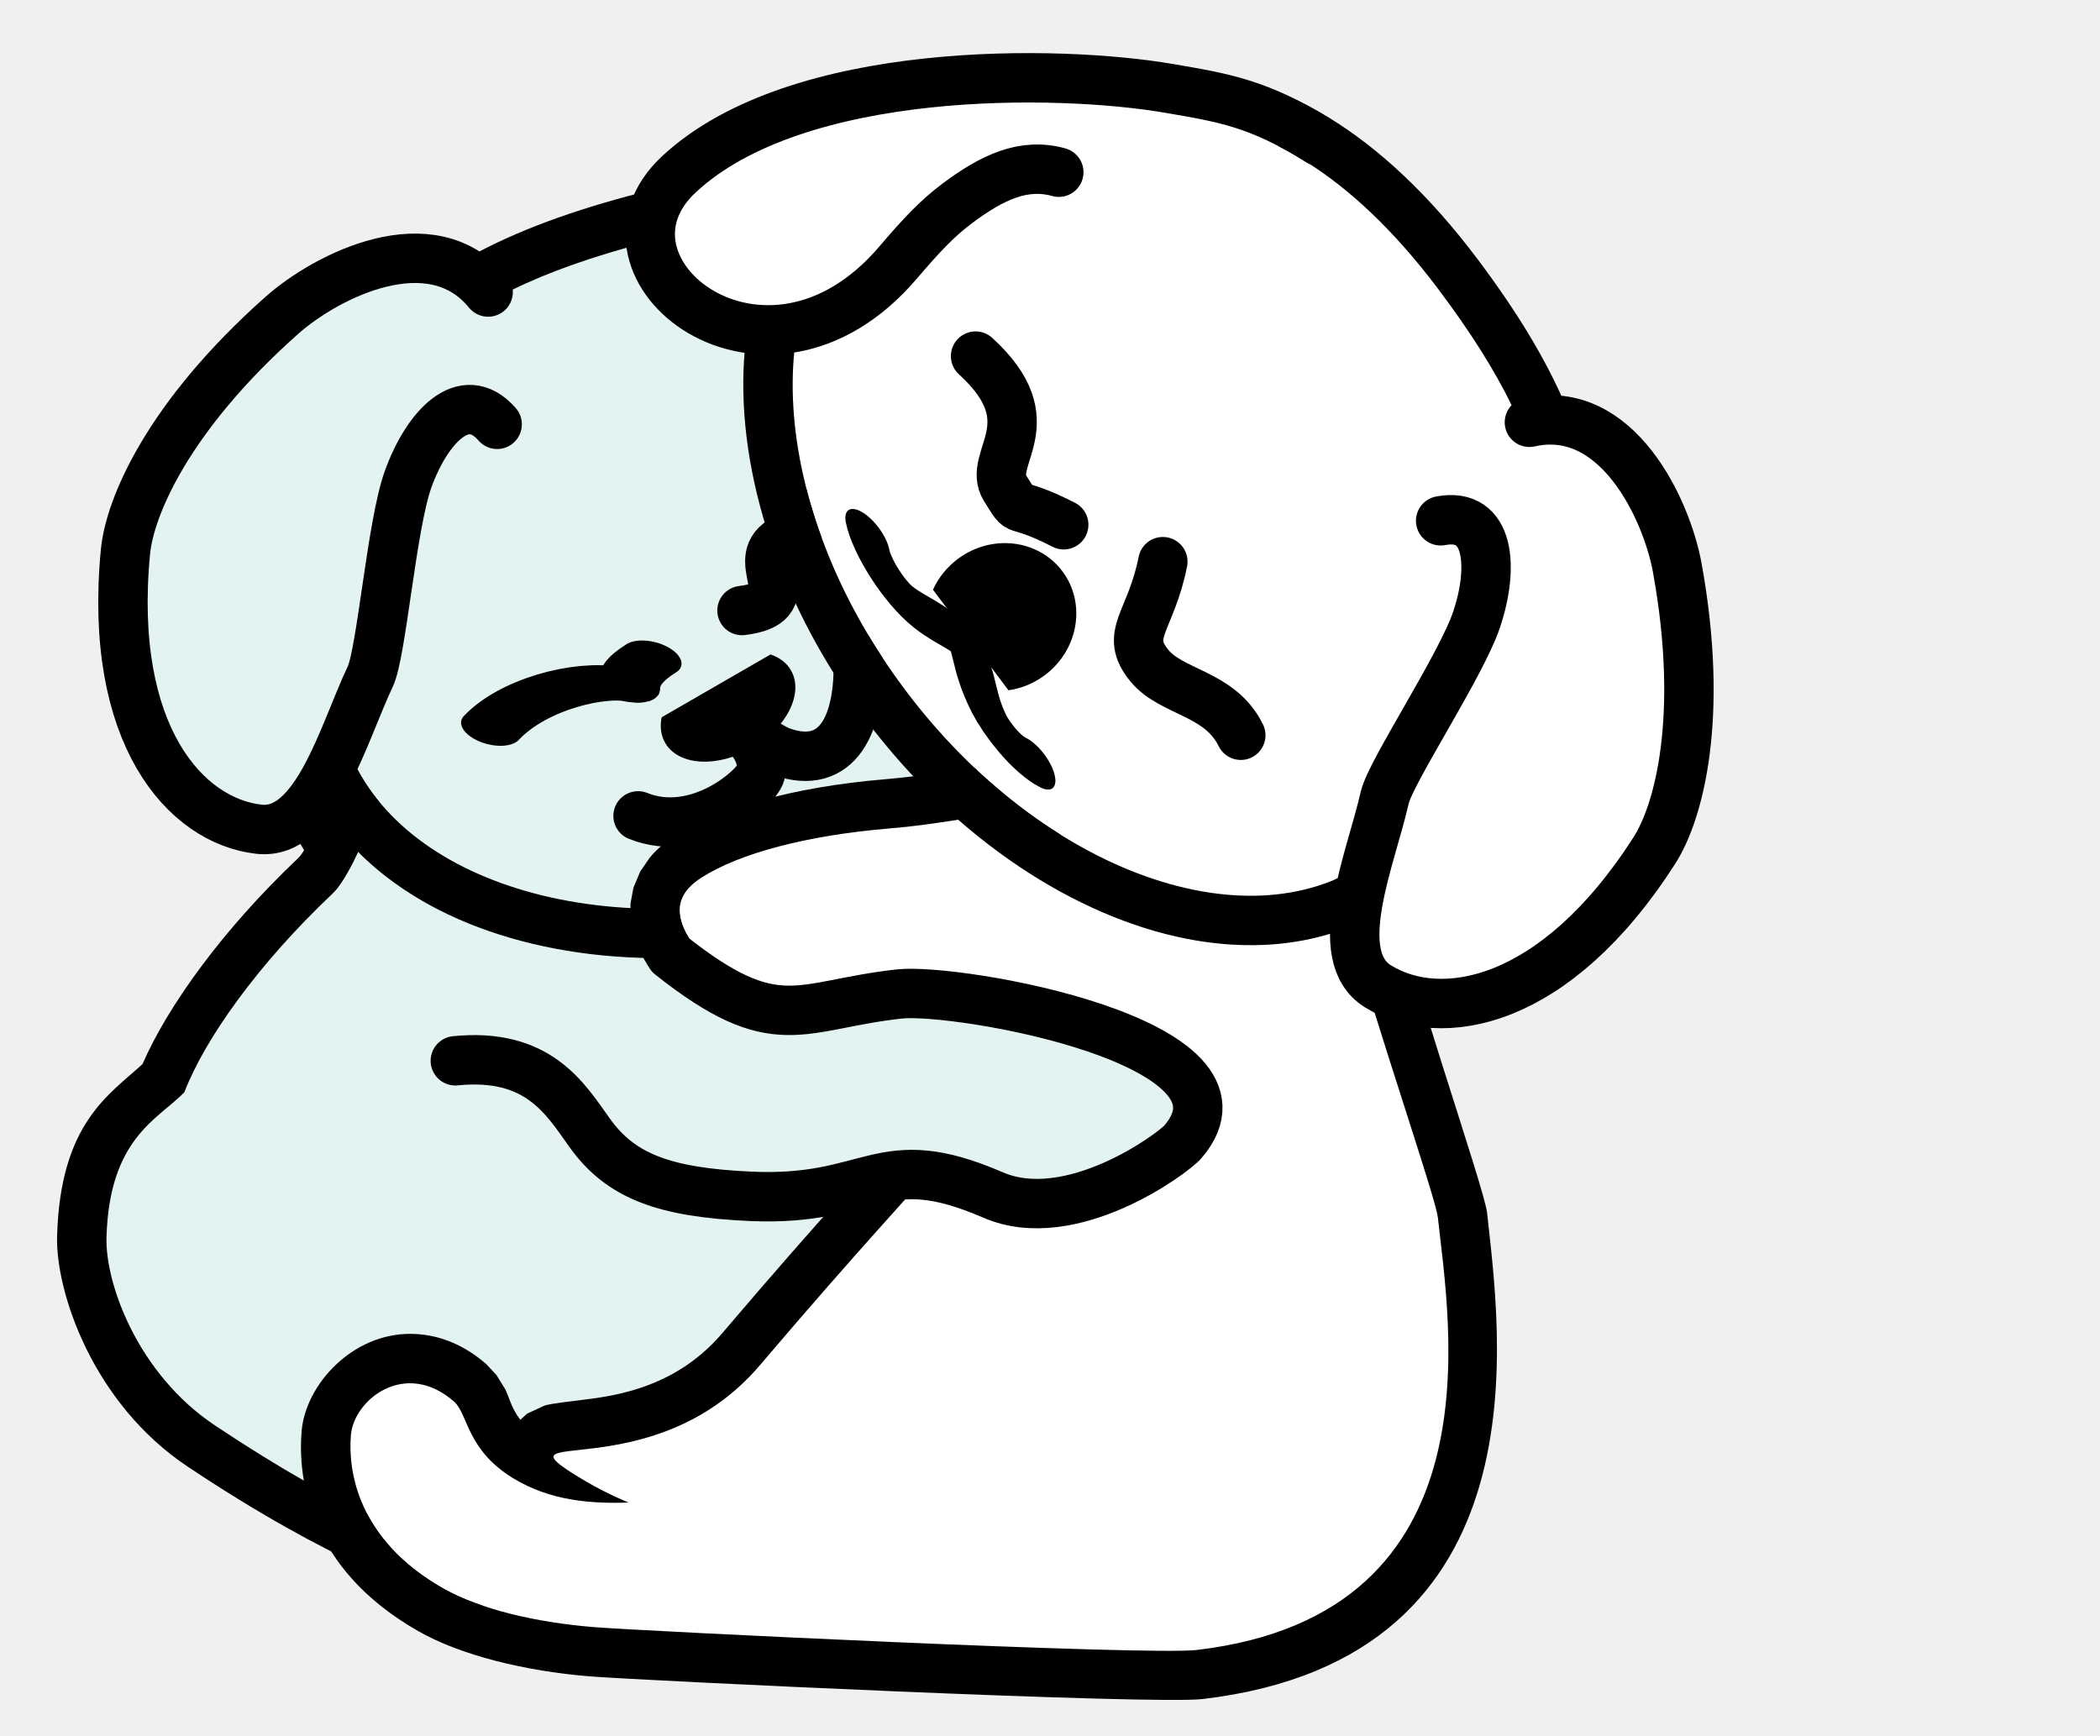
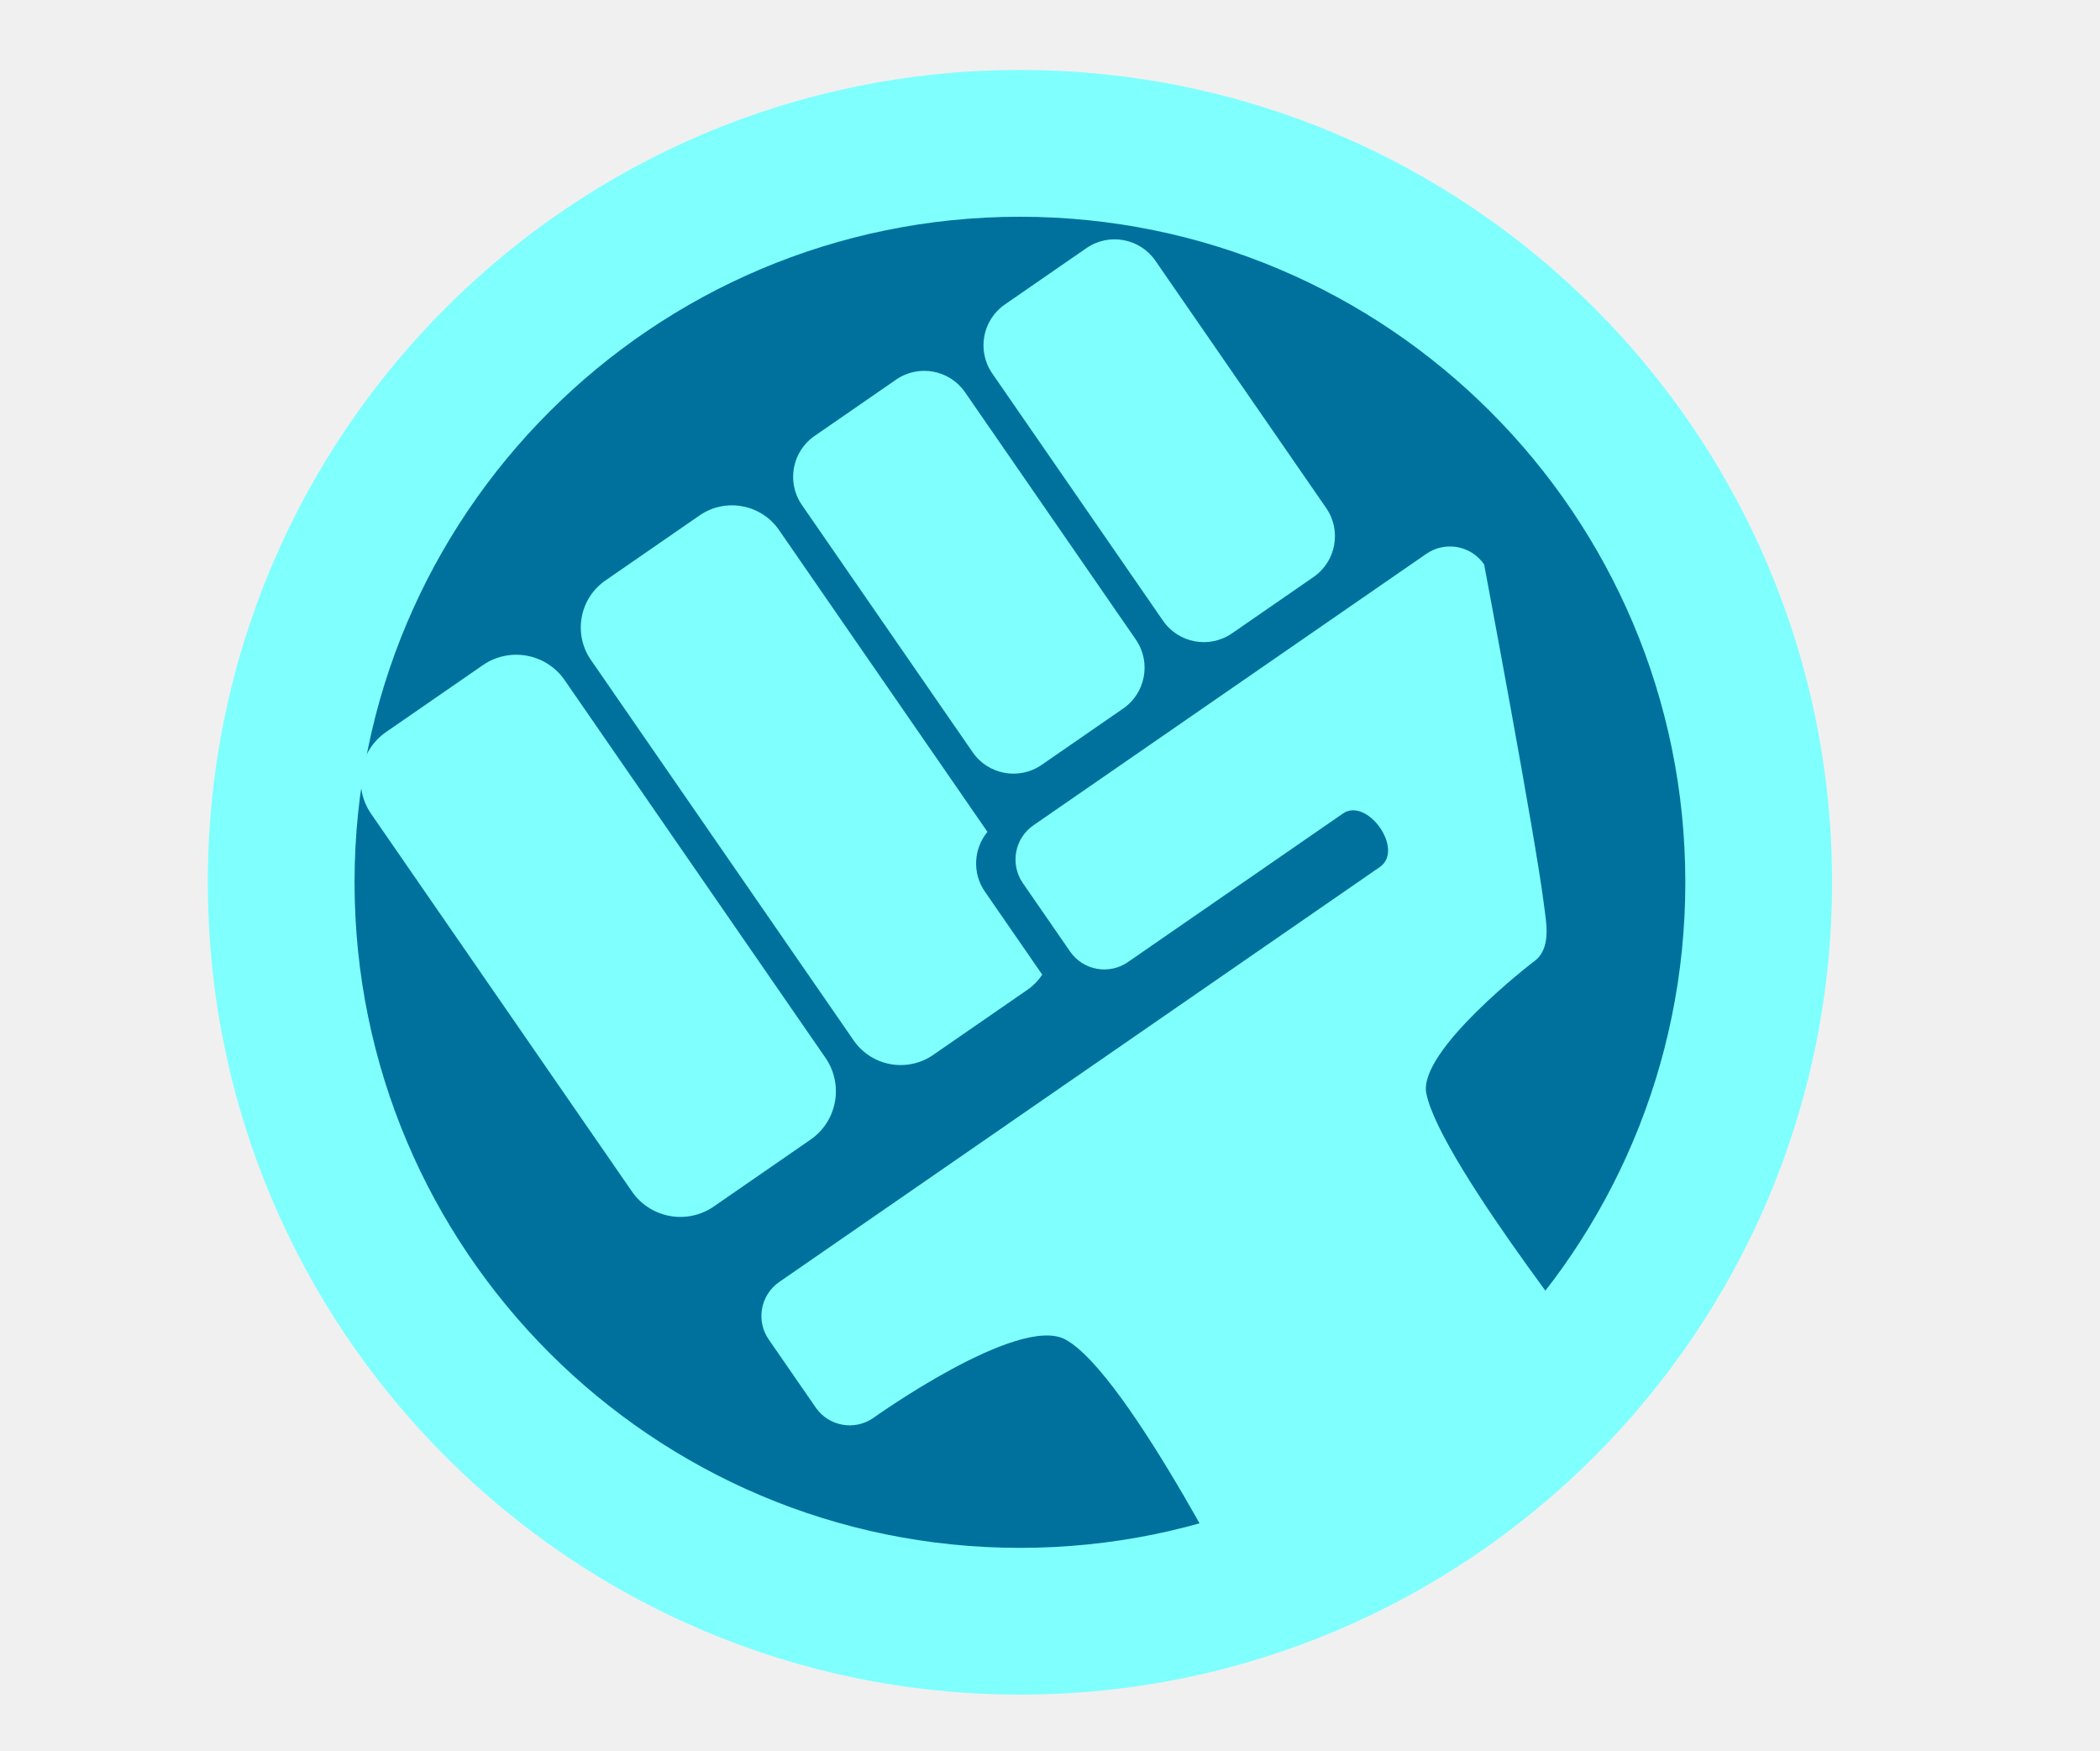
- <svg xmlns="http://www.w3.org/2000/svg" width="100%" height="100%" viewBox="0 0 340 281" version="1.1" xml:space="preserve" style="fill-rule:evenodd;clip-rule:evenodd;stroke-linecap:round;stroke-linejoin:round;stroke-miterlimit:1.5;">
-   <g transform="matrix(1,0,0,1,0,13.0949)">
-     <g transform="matrix(0.440488,-0.440488,-0.849511,-0.849511,198.268,352.065)">
-       <path d="M173.159,188.857C179.438,181.214 184.797,179.996 188.302,178.852C203.996,173.728 228.79,179.15 242.754,177.994C256.673,176.842 268.146,164.405 239.618,154.874C226.359,150.444 208.268,147.898 196.435,148.649C171.489,150.23 155.176,155.356 135.076,163.64C116.482,171.303 105.897,177.078 96.773,185.323C86.487,194.619 86.652,209.757 86.779,211.473C88.699,237.456 110.093,232.435 131.398,232.435C152.703,232.435 171.8,226.942 170,199.868C169.849,197.595 168.805,194.157 173.159,188.857Z" style="fill:rgb(196,196,196);" />
-       <path d="M173.159,188.857C179.438,181.214 184.797,179.996 188.302,178.852C203.996,173.728 228.79,179.15 242.754,177.994C256.673,176.842 268.146,164.405 239.618,154.874C226.359,150.444 208.268,147.898 196.435,148.649C171.489,150.23 155.176,155.356 135.076,163.64C116.482,171.303 105.897,177.078 96.773,185.323C86.487,194.619 86.652,209.757 86.779,211.473C88.699,237.456 110.093,232.435 131.398,232.435C152.703,232.435 171.8,226.942 170,199.868C169.849,197.595 168.805,194.157 173.159,188.857ZM161.344,186.247C155.861,192.921 156.975,197.235 157.165,200.097C158.035,213.178 154.607,220.233 146.612,223.6C142.324,225.406 136.92,225.776 131.398,225.776C126.146,225.776 120.888,226.066 115.903,226.149C112.186,226.211 108.576,226.481 105.934,225.205C101.671,223.145 100.182,218.927 99.612,211.218C99.503,209.738 99.042,196.653 107.912,188.637C116.26,181.094 126.056,175.864 143.066,168.853C161.102,161.42 175.609,156.678 197.994,155.258C207.524,154.654 221.984,156.904 232.663,160.472C242.392,163.722 245.946,166.984 243.916,169.682C243.282,170.525 242.212,171.296 240.729,171.419C233.049,172.054 221.826,170.336 210.944,170.021C200.266,169.712 189.93,170.452 181.46,173.217C176.86,174.718 169.585,176.217 161.344,186.247Z" />
+ <svg xmlns="http://www.w3.org/2000/svg" width="100%" height="100%" viewBox="0 0 120 100" version="1.1" xml:space="preserve" style="fill-rule:evenodd;clip-rule:evenodd;stroke-linejoin:round;stroke-miterlimit:2;">
+   <g transform="matrix(1,0,0,1,-106.269,-45.9579)">
+     <g transform="matrix(1.01642,0,0,1.01642,30.6807,-8.95683)">
+       <circle cx="131.708" cy="103.618" r="45.657" style="fill:rgb(127,255,254);" />
    </g>
-     <g transform="matrix(-0.111329,0.677503,0.677503,0.111329,-10.049,-48.4288)">
-       <path d="M135.787,234.084C128.668,237.396 120.796,239.236 112.521,239.236C109.506,239.236 106.583,238.495 103.655,238.522C77.318,238.761 136.97,273.36 129.734,258.67C127.574,254.284 224.704,295.459 123.003,238.234C202.655,266.109 123.031,229.557 129.657,223.663C131.684,200.329 109.754,231.886 129.657,223.663L132.325,202.552L142.136,178.235L136.643,191.85L148.613,130.837C150.754,132.648 152.769,134.616 154.644,136.725C166.876,139.678 181.153,142.262 196.628,143.447C209.813,144.458 237.2,139.255 243.801,134.236C262.954,119.674 282.41,110.164 295.563,107.458C302.937,102.295 309.097,91.727 332.359,94.893C342.98,96.338 362.827,107.246 371.928,127.322C387.287,161.206 391.873,183.305 392.148,193.347C392.783,216.521 347.166,281.834 339.624,285.576C332.1,289.309 256.59,378.077 307.119,280.235C309.18,276.244 286.892,294.695 282.202,310.796C279.071,321.55 274.936,329.178 265.14,324.366C255.662,319.711 243.888,307.857 238.294,289.163C235.162,278.697 234.905,262.313 236.868,245.334C223.688,244.142 209.195,242.367 198.234,240.013C195.303,239.384 192.541,238.782 189.927,238.203C188.654,246.294 207.615,252.06 215.945,265.253C220.888,273.082 224.97,274.311 231.922,289.572C236.565,299.765 238.409,308.243 227.847,310.988C217.627,313.645 200.969,312.344 184.533,301.828C167.938,291.21 145.875,259.911 135.787,234.084Z" style="fill:rgb(226,243,241);" />
-       <path d="M125.423,188.519L121.52,198.193C121.145,199.122 120.891,200.097 120.765,201.091L120.234,205.294L117.662,206.74L113.386,211.347L111.251,215.129L109.815,219.845L109.805,225.045L110.647,227.503C108.251,227.312 105.902,226.849 103.549,226.87C99.165,226.91 96.063,227.71 93.963,228.634L89.608,231.491L87.023,234.785L85.673,238.154L85.246,241.511L85.641,244.958L87.078,248.807C89.94,254.369 100.531,263.026 110.714,268.328C117.679,271.954 124.408,273.932 128.103,273.954L132.23,273.439L135.73,271.937C138.056,272.655 140.654,273.469 142.93,274.212L144.42,274.697C155.265,290.847 167.817,304.965 178.253,311.642C198.148,324.372 218.407,325.481 230.778,322.266C233.659,321.517 236.009,320.476 237.934,319.283L239.952,317.742C246.36,326.025 253.664,331.711 260.003,334.825C262.675,336.137 265.135,336.882 267.373,337.234L271.435,337.472L275.549,336.85L279.131,335.494L282.217,333.572L282.411,333.374L285.158,335.835L289.991,337.526L293.101,337.662L296.729,337.028C298.549,336.509 300.729,335.561 303.12,334.117C315.017,326.931 337.746,302.283 345.32,295.817C345.425,295.727 345.572,295.608 345.67,295.529C347.316,294.519 349.732,292.59 352.463,289.583C357.041,284.543 363.964,275.453 371.219,264.676C382.006,248.654 393.534,228.885 399.38,213.488C402.428,205.46 403.941,198.346 403.795,193.028C403.502,182.317 398.923,158.651 382.54,122.512C371.436,98.016 346.889,85.111 333.931,83.347C307.41,79.738 298.93,90.145 290.588,96.646C276.366,100.215 256.358,110.051 236.748,124.961C234.872,126.388 230.489,127.417 225.477,128.595C216.087,130.801 204.54,132.368 197.518,131.83C184.113,130.803 171.649,128.675 160.727,126.185C159.258,124.702 157.727,123.285 156.139,121.941C152.985,119.273 148.654,118.474 144.756,119.842C140.857,121.21 137.975,124.539 137.179,128.593L125.423,188.519ZM224.23,256.741C223.964,256.38 223.693,256.025 223.416,255.673L224.281,255.771L224.23,256.741ZM118.699,262.192L119.282,263.818C119.001,263.249 118.815,262.707 118.699,262.192ZM129.657,223.663C109.754,231.886 131.684,200.329 129.657,223.663ZM136.643,191.85L148.613,130.837C150.754,132.648 152.769,134.616 154.644,136.725C166.876,139.678 181.153,142.262 196.628,143.447C209.813,144.458 237.2,139.255 243.801,134.236C262.954,119.674 282.41,110.164 295.563,107.458C302.937,102.295 309.097,91.727 332.359,94.893C342.98,96.338 362.827,107.246 371.928,127.322C387.287,161.206 391.873,183.305 392.148,193.347C392.783,216.521 347.166,281.834 339.624,285.576C332.1,289.309 256.59,378.077 307.119,280.235C309.18,276.244 286.892,294.695 282.202,310.796C279.071,321.55 274.936,329.178 265.14,324.366C255.662,319.711 243.888,307.857 238.294,289.163C235.162,278.697 234.905,262.313 236.868,245.334C223.688,244.142 209.195,242.367 198.234,240.013C195.303,239.384 192.541,238.782 189.927,238.203C188.654,246.294 207.615,252.06 215.945,265.253C220.888,273.082 224.97,274.311 231.922,289.572C236.565,299.765 238.409,308.243 227.847,310.988C217.627,313.645 200.969,312.344 184.533,301.828C174.319,295.293 162.035,280.924 151.745,264.819C169.193,270.383 184.419,274.106 142.959,249.688C141.972,247.801 141.027,245.916 140.129,244.042C189.638,260.068 123.599,229.052 129.657,223.663L132.325,202.552L136.643,191.85ZM123.003,238.234C130.77,242.605 137.378,246.401 142.959,249.688C145.622,254.778 148.59,259.88 151.745,264.819C140.793,261.326 128.965,257.108 129.734,258.67C136.97,273.36 77.318,238.761 103.655,238.522C106.583,238.495 109.506,239.236 112.521,239.236C116.1,239.236 119.603,238.892 123.003,238.234ZM140.129,244.042C135.488,242.539 129.83,240.623 123.003,238.234C127.464,237.369 131.746,235.964 135.787,234.084C137.056,237.334 138.515,240.67 140.129,244.042Z" />
+     <g transform="matrix(1,0,0,1,-4.94674,-9.1478)">
+       <circle cx="169.498" cy="105.511" r="38.022" style="fill:rgb(0,113,157);" />
    </g>
-     <g transform="matrix(1,0,0,1,-1.06007,-8.92128)">
-       <g transform="matrix(1.24635,-0.333959,-0.402622,-1.50261,82.8214,377.133)">
-         <path d="M39.583,181.666C43.766,203.283 59.79,208.59 85.11,208.59C122.51,208.59 128.733,190.381 130.637,181.666C134.945,177.416 137.21,172.631 137.21,167.763C137.21,157.676 127.673,148.801 113.283,143.71C105.159,140.836 95.486,139.167 85.11,139.167C56.355,139.167 33.01,151.98 33.01,167.763C33.01,172.631 35.275,177.416 39.583,181.666Z" style="fill:white;" />
-         <clipPath id="_clip1">
-           <path d="M39.583,181.666C43.766,203.283 59.79,208.59 85.11,208.59C122.51,208.59 128.733,190.381 130.637,181.666C134.945,177.416 137.21,172.631 137.21,167.763C137.21,157.676 127.673,148.801 113.283,143.71C105.159,140.836 95.486,139.167 85.11,139.167C56.355,139.167 33.01,151.98 33.01,167.763C33.01,172.631 35.275,177.416 39.583,181.666Z" />
-         </clipPath>
-         <g clip-path="url(#_clip1)">
-           <g transform="matrix(0.875864,-1.087e-16,1.31049e-16,-1.36104,-73.0889,347.228)">
-             <path d="M165.443,169.444C150.832,161.518 153.02,175.757 136.948,180.133C122.171,184.156 89.15,176.385 102.506,152.002C113.264,132.362 129.954,77.8 177.713,82.828C198.299,84.995 256.933,120.561 259.251,144.181C261.561,167.71 232.345,198.267 209.141,172.552C209.016,172.413 202.464,166.57 196.106,169.627C192.328,171.443 182.361,176.252 178.574,177.375C169.393,180.099 174.034,173.64 165.443,169.444Z" style="fill:rgb(226,243,241);" />
-             <clipPath id="_clip2">
-               <path d="M165.443,169.444C150.832,161.518 153.02,175.757 136.948,180.133C122.171,184.156 89.15,176.385 102.506,152.002C113.264,132.362 129.954,77.8 177.713,82.828C198.299,84.995 256.933,120.561 259.251,144.181C261.561,167.71 232.345,198.267 209.141,172.552C209.016,172.413 202.464,166.57 196.106,169.627C192.328,171.443 182.361,176.252 178.574,177.375C169.393,180.099 174.034,173.64 165.443,169.444Z" />
-             </clipPath>
-             <g clip-path="url(#_clip2)">
-               <g transform="matrix(0.866944,-0.0945209,0.177078,0.462757,46.4242,94.9742)">
-                 <path d="M103.773,127.289C110.731,135.111 123.08,131.708 124.528,130.051C126.735,127.525 125.618,124.086 124.956,121.818C124.482,120.195 127.363,126.479 129.208,128.388C135.934,135.343 142.671,129.972 147.06,120.371" style="fill:none;stroke:black;stroke-width:8px;" />
-               </g>
-             </g>
-           </g>
-         </g>
-         <path d="M33.745,183.848L33.745,183.849C35.805,193.144 40.014,199.658 45.877,204.229C54.821,211.202 68.017,213.733 85.11,213.733C106.202,213.733 118.381,208.304 125.677,201.94C132.555,195.942 135.192,188.915 136.432,183.895C141.062,178.915 143.41,173.37 143.41,167.763C143.41,155.85 132.71,144.992 115.716,138.98C106.888,135.857 96.384,134.024 85.11,134.024C66.127,134.024 49.349,139.25 38.914,147.061C31.19,152.843 26.81,160.05 26.81,167.763C26.81,173.352 29.144,178.88 33.745,183.848ZM39.583,181.666C35.275,177.416 33.01,172.631 33.01,167.763C33.01,151.98 56.355,139.167 85.11,139.167C95.486,139.167 105.159,140.836 113.283,143.71C127.673,148.801 137.21,157.676 137.21,167.763C137.21,172.631 134.945,177.416 130.637,181.666C128.733,190.381 122.51,208.59 85.11,208.59C59.79,208.59 43.766,203.283 39.583,181.666Z" />
-       </g>
-       <g transform="matrix(0.61911,-0.16589,0.16589,0.61911,9.42629,16.9631)">
-         <path d="M95.933,67.945C86.628,47.254 57.513,53.421 44.097,60.14C9.698,77.365 -5.552,96.942 -9.532,107.598C-25.817,151.197 -12.478,177.278 4.914,184.068C18.53,189.384 31.683,166.256 42.017,154.096C46.358,148.987 57.107,118.608 64.131,108.447C71.905,97.203 83.845,89.314 89.484,100.817" style="fill:rgb(226,243,241);stroke:black;stroke-width:12.48px;" />
-       </g>
-       <g transform="matrix(1.25022,0.323562,-0.172501,0.666533,2.61082,21.1103)">
-         <path d="M76.422,101.858C79.21,92.243 86.857,84.456 91.227,84.075C92.994,83.921 90.166,83.422 93.672,76.501" style="fill:none;stroke:black;stroke-width:7.73px;" />
-       </g>
-       <g transform="matrix(-0.439156,1.21445,1.21445,0.439156,69.4216,-52.6656)">
-         <path d="M72.546,87.595C80.888,78.412 80.35,80.314 84.12,77.943C87.887,75.575 90.166,83.422 93.672,76.501" style="fill:none;stroke:black;stroke-width:6.19px;" />
-       </g>
-       <g transform="matrix(-0.61911,0.16589,0.16589,0.61911,175.688,-27.5865)">
-         <path d="M81.586,71.042C66.759,79.367 66.553,79.638 54.258,88.237C21.111,111.419 -10.729,161.656 -6.44,202.154C-2.766,236.853 55.953,221.63 44.623,171.258C42.631,162.403 41.643,156.715 41.643,150.411C41.643,139.269 43.475,130.69 50.733,125.112" style="fill:rgb(196,196,196);stroke:black;stroke-width:12.48px;" />
-       </g>
-       <g transform="matrix(-1.24741,0.334243,-0.334243,-1.24741,264.247,168.158)">
-         <g transform="matrix(1.19989,-0.321508,0.318517,1.18872,-170.358,-51.8302)">
-           <path d="M188.409,156.22L175.717,156.22C175.074,155.479 174.735,154.638 174.735,153.782C174.735,151.091 178.019,148.906 182.063,148.906C186.107,148.906 189.391,151.091 189.391,153.782C189.391,154.638 189.052,155.479 188.409,156.22Z" />
-         </g>
-       </g>
+     <g transform="matrix(0.703776,-0.486143,0.492467,0.712931,-31.9232,96.1893)">
+       <path d="M171.526,101.005L171.526,131.271C171.526,133.411 169.766,135.149 167.598,135.149L159.741,135.149C157.573,135.149 155.813,133.411 155.813,131.271L155.813,101.005C155.813,98.864 157.573,97.127 159.741,97.127L167.598,97.127C169.766,97.127 171.526,98.864 171.526,101.005Z" style="fill:rgb(127,255,254);" />
    </g>
-   </g>
-   <g transform="matrix(1,0,0,1,-37.1224,-36.2937)">
-     <g transform="matrix(-0.355944,0.58712,-0.58712,-0.355944,435.527,138.177)">
-       <path d="M215.982,258.086C202.802,256.894 141.64,220.422 157.115,221.607C170.3,222.618 237.2,139.255 243.801,134.236C262.954,119.674 315.693,72.81 360.371,130.029C367.481,139.134 424.298,244.097 429.406,254.269C435.572,266.547 439.84,279.59 440.115,289.633C440.75,312.807 427.996,323.169 420.454,326.91C412.93,330.643 398.465,325.26 401.084,310.237C401.855,305.811 409.275,301.865 409.323,288.955C409.361,278.597 404.932,270.039 400.125,262.673C400.755,266.803 401.084,271.061 401.084,275.412C401.084,300.649 394.847,259.168 356.314,252.967C319.477,247.039 301.652,243.066 294.158,242.015C267.687,238.301 266.072,278.134 271.486,283.323C276.196,287.837 286.892,294.695 282.202,310.796C279.071,321.55 274.936,329.178 265.14,324.366C255.662,319.711 243.814,308.351 232.341,292.568C218.677,273.77 214.019,275.066 215.982,258.086Z" style="fill:white;" />
-       <path d="M396.67,294.61L394.594,293.993L390.797,291.431C389.288,290.039 386.949,286.848 383.692,282.811C378.507,276.384 369.669,266.918 354.463,264.471C317.763,258.565 300.005,254.601 292.54,253.553C287.112,252.792 284.325,256.56 282.744,260.588C280.77,265.616 280.976,273.877 281.09,276.353C288.071,282.796 299.514,293.026 293.389,314.054C291.633,320.086 289.439,325.293 286.749,328.93L282.217,333.572L279.131,335.494L275.549,336.85L271.435,337.472L267.373,337.234C265.135,336.882 262.675,336.137 260.003,334.825C249.365,329.6 235.794,317.133 222.917,299.419C217.544,292.028 213.581,287.804 210.891,284.32C206.485,278.612 204.112,274.326 203.872,266.482C198.996,264.582 193.235,261.941 187.267,258.816C170.983,250.287 152.832,238.501 147.498,232.767L145.184,229.811L143.588,226.425L142.975,222.76L143.338,219.502L145.27,215.307L148.292,212.324L152.216,210.481L155.385,210.212C156.259,209.553 165.442,202.58 172.189,195.869C197.196,170.992 232.053,128.531 236.748,124.961C258.558,108.379 318.68,57.704 369.555,122.858C376.78,132.11 434.629,238.704 439.819,249.041C446.828,262.999 451.45,277.897 451.763,289.314C452.586,319.382 435.418,332.493 425.633,337.348C415.887,342.183 399.735,339.11 392.651,327.082C389.816,322.269 388.248,316.022 389.605,308.236L390.556,304.89L392.34,301.406C393.397,299.709 395.442,297.821 396.67,294.61ZM215.982,258.086C214.019,275.066 218.677,273.77 232.341,292.568C243.814,308.351 255.662,319.711 265.14,324.366C274.936,329.178 279.071,321.55 282.202,310.796C286.892,294.695 276.196,287.837 271.486,283.323C266.072,278.134 267.687,238.301 294.158,242.015C301.652,243.066 319.477,247.039 356.314,252.967C394.847,259.168 401.084,300.649 401.084,275.412C401.084,271.061 400.755,266.803 400.125,262.673C404.932,270.039 409.361,278.597 409.323,288.955C409.275,301.865 401.855,305.811 401.084,310.237C398.465,325.26 412.93,330.643 420.454,326.91C427.996,323.169 440.75,312.807 440.115,289.633C439.84,279.59 435.572,266.547 429.406,254.269C424.298,244.097 367.481,139.134 360.371,130.029C315.693,72.81 262.954,119.674 243.801,134.236C237.2,139.255 170.3,222.618 157.115,221.607C141.64,220.422 202.802,256.894 215.982,258.086ZM155.991,210.161L158.005,209.99C157.564,209.956 156.632,210.07 155.991,210.161ZM158.248,233.108L156.225,233.225C156.984,233.283 157.655,233.23 158.248,233.108Z" />
+     <g transform="matrix(0.684016,-0.472493,0.492467,0.712931,-16.2312,85.3498)">
+       <path d="M169.05,134.883C168.6,135.055 168.111,135.149 167.598,135.149L159.741,135.149C157.573,135.149 155.813,133.46 155.813,131.38L155.813,100.896C155.813,98.815 157.573,97.127 159.741,97.127L167.598,97.127C169.766,97.127 171.526,98.815 171.526,100.896L171.526,125.084C170.096,125.472 169.047,126.734 169.047,128.23L169.047,134.769C169.047,134.807 169.048,134.845 169.05,134.883Z" style="fill:rgb(127,255,254);" />
    </g>
-     <g transform="matrix(-0.786749,-0.617273,-0.617273,0.786749,374.366,120.193)">
-       <g transform="matrix(1.24635,-0.333959,-0.402622,-1.50261,82.8214,377.133)">
-         <path d="M39.583,181.666C43.766,203.283 59.79,208.59 85.11,208.59C122.51,208.59 128.733,190.381 130.637,181.666C134.945,177.416 137.21,172.631 137.21,167.763C137.21,151.98 113.865,139.167 85.11,139.167C56.355,139.167 33.01,151.98 33.01,167.763C33.01,172.631 35.275,177.416 39.583,181.666Z" style="fill:white;" />
-         <path d="M33.745,183.849L33.744,183.848C29.144,178.88 26.81,173.352 26.81,167.763C26.81,160.05 31.19,152.843 38.914,147.061C49.349,139.25 66.127,134.024 85.11,134.024C104.092,134.024 120.871,139.25 131.306,147.061C139.03,152.843 143.41,160.05 143.41,167.763C143.41,173.37 141.062,178.915 136.433,183.894C135.191,188.915 132.555,195.942 125.677,201.94C118.381,208.304 106.202,213.733 85.11,213.733C68.017,213.733 54.821,211.202 45.877,204.229C40.014,199.658 35.805,193.144 33.745,183.849ZM39.583,181.666C43.766,203.283 59.79,208.59 85.11,208.59C122.51,208.59 128.733,190.381 130.637,181.666C134.945,177.416 137.21,172.631 137.21,167.763C137.21,151.98 113.865,139.167 85.11,139.167C56.355,139.167 33.01,151.98 33.01,167.763C33.01,172.631 35.275,177.416 39.583,181.666Z" />
-       </g>
-       <g transform="matrix(0.61911,-0.16589,0.16589,0.61911,9.42629,16.9631)">
-         <path d="M95.933,67.945C86.628,47.254 57.513,53.421 44.097,60.14C9.698,77.365 -5.552,96.942 -9.532,107.598C-25.817,151.197 -12.478,177.278 4.914,184.068C18.53,189.384 31.683,166.256 42.017,154.096C46.358,148.987 57.107,118.608 64.131,108.447C71.905,97.203 83.845,89.314 89.484,100.817" style="fill:white;stroke:black;stroke-width:12.48px;" />
-       </g>
-       <g transform="matrix(1.29141,0,0,1.29141,-8.11779,-1.29118)">
-         <path d="M72.546,87.595C77.9,85.012 82.639,88.781 86.982,87.795C91.948,86.668 90.166,83.422 93.672,76.501" style="fill:none;stroke:black;stroke-width:6.19px;" />
-       </g>
-       <g transform="matrix(-0.795127,1.01761,1.01761,0.795127,125.799,-53.4413)">
-         <path d="M72.546,87.595C80.888,78.412 85.338,86.234 89.108,83.864C92.874,81.496 90.166,83.422 93.672,76.501" style="fill:none;stroke:black;stroke-width:6.19px;" />
-       </g>
-       <g transform="matrix(-0.61911,0.16589,0.16589,0.61911,175.688,-27.5865)">
-         <path d="M83.914,67.826C67.081,74.237 60.597,80.603 50.474,90.161C30.047,109.445 -10.729,161.656 -6.44,202.154C-2.766,236.853 55.953,221.63 44.623,171.258C42.631,162.403 41.643,156.715 41.643,150.411C41.643,139.269 43.475,130.69 50.733,125.112" style="fill:white;stroke:black;stroke-width:12.48px;" />
-       </g>
-       <g transform="matrix(-0.786749,-0.617273,-0.617273,0.786749,317.115,142.164)">
-         <path d="M108.552,154.663C125.781,168.335 129.322,162.736 145.62,160.955C155.049,159.925 205.399,168.681 191.532,184.881C189.826,186.874 173.335,198.944 160.775,193.502C142.332,185.511 141.588,194.629 121.513,193.722C107.512,193.09 100.474,190.468 95.436,183.392C91.503,177.869 87.097,170.423 73.72,171.775" style="fill:rgb(226,243,241);stroke:black;stroke-width:8px;" />
-       </g>
-       <g transform="matrix(1.29141,0,0,1.29141,1.32915,22.7033)">
-         <g transform="matrix(1.19989,-0.321508,0.508324,1.89709,-198.622,-157.31)">
-           <path d="M188.409,156.22L175.717,156.22C175.074,155.479 174.735,154.638 174.735,153.782C174.735,151.091 178.019,148.906 182.063,148.906C186.107,148.906 189.391,151.091 189.391,153.782C189.391,154.638 189.052,155.479 188.409,156.22Z" />
-         </g>
-         <g>
-           <g transform="matrix(-0.447257,0.119842,-0.051674,-0.19285,224.371,78.7005)">
-             <path d="M222.732,140.821C227.845,135.094 239.143,133.011 245.605,136.977C251.991,140.897 256.31,148.96 261.799,148.506C267.39,148.044 271.17,138.813 281.068,134.766C285.382,133.003 294.108,133.12 298.749,138.57" style="fill:white;stroke:black;stroke-width:17.37px;" />
-           </g>
-           <g transform="matrix(0.0509703,0.190224,-0.479404,0.128456,153.422,7.91124)">
-             <path d="M234.459,142.502C218.965,142.294 228.774,142.327 253.61,142.502L280.063,142.738" style="fill:white;stroke:black;stroke-width:16.41px;" />
-           </g>
-         </g>
-       </g>
+     <g transform="matrix(0.593318,-0.409842,0.341343,0.494153,24.8814,88.339)">
+       <path d="M171.526,101.843L171.526,130.432C171.526,133.035 169.766,135.149 167.598,135.149L159.741,135.149C157.573,135.149 155.813,133.035 155.813,130.432L155.813,101.843C155.813,99.24 157.573,97.127 159.741,97.127L167.598,97.127C169.766,97.127 171.526,99.24 171.526,101.843Z" style="fill:rgb(127,255,254);" />
+     </g>
+     <g transform="matrix(0.343547,0.497344,-0.693249,0.478871,203.531,-47.756)">
+       <path d="M197.512,150.364C193.01,152.008 193.297,164.113 193.297,164.113C193.297,165.66 191.546,166.916 189.39,166.916L181.575,166.916C179.419,166.916 177.668,165.66 177.668,164.113L177.668,114.608C177.668,112.543 171.526,112.609 171.526,114.608L171.526,132.331C171.526,133.886 169.766,135.149 167.598,135.149L159.741,135.149C157.573,135.149 155.813,133.886 155.813,132.331L155.813,99.945C155.813,98.389 157.573,97.127 159.741,97.127C159.741,97.127 183.797,104.798 189.39,106.893C190.891,107.455 193.297,108.149 193.297,109.696C193.297,109.696 193.979,119.568 197.775,120.74C204.042,122.674 230.896,121.3 230.896,121.3L229.659,150.836C229.659,150.836 203.573,148.151 197.512,150.364Z" style="fill:rgb(127,255,254);" />
+     </g>
+     <g transform="matrix(0.593318,-0.409842,0.341343,0.494153,35.7589,80.8253)">
+       <path d="M171.526,101.843L171.526,130.432C171.526,133.035 169.766,135.149 167.598,135.149L159.741,135.149C157.573,135.149 155.813,133.035 155.813,130.432L155.813,101.843C155.813,99.24 157.573,97.127 159.741,97.127L167.598,97.127C169.766,97.127 171.526,99.24 171.526,101.843Z" style="fill:rgb(127,255,254);" />
    </g>
  </g>
</svg>
